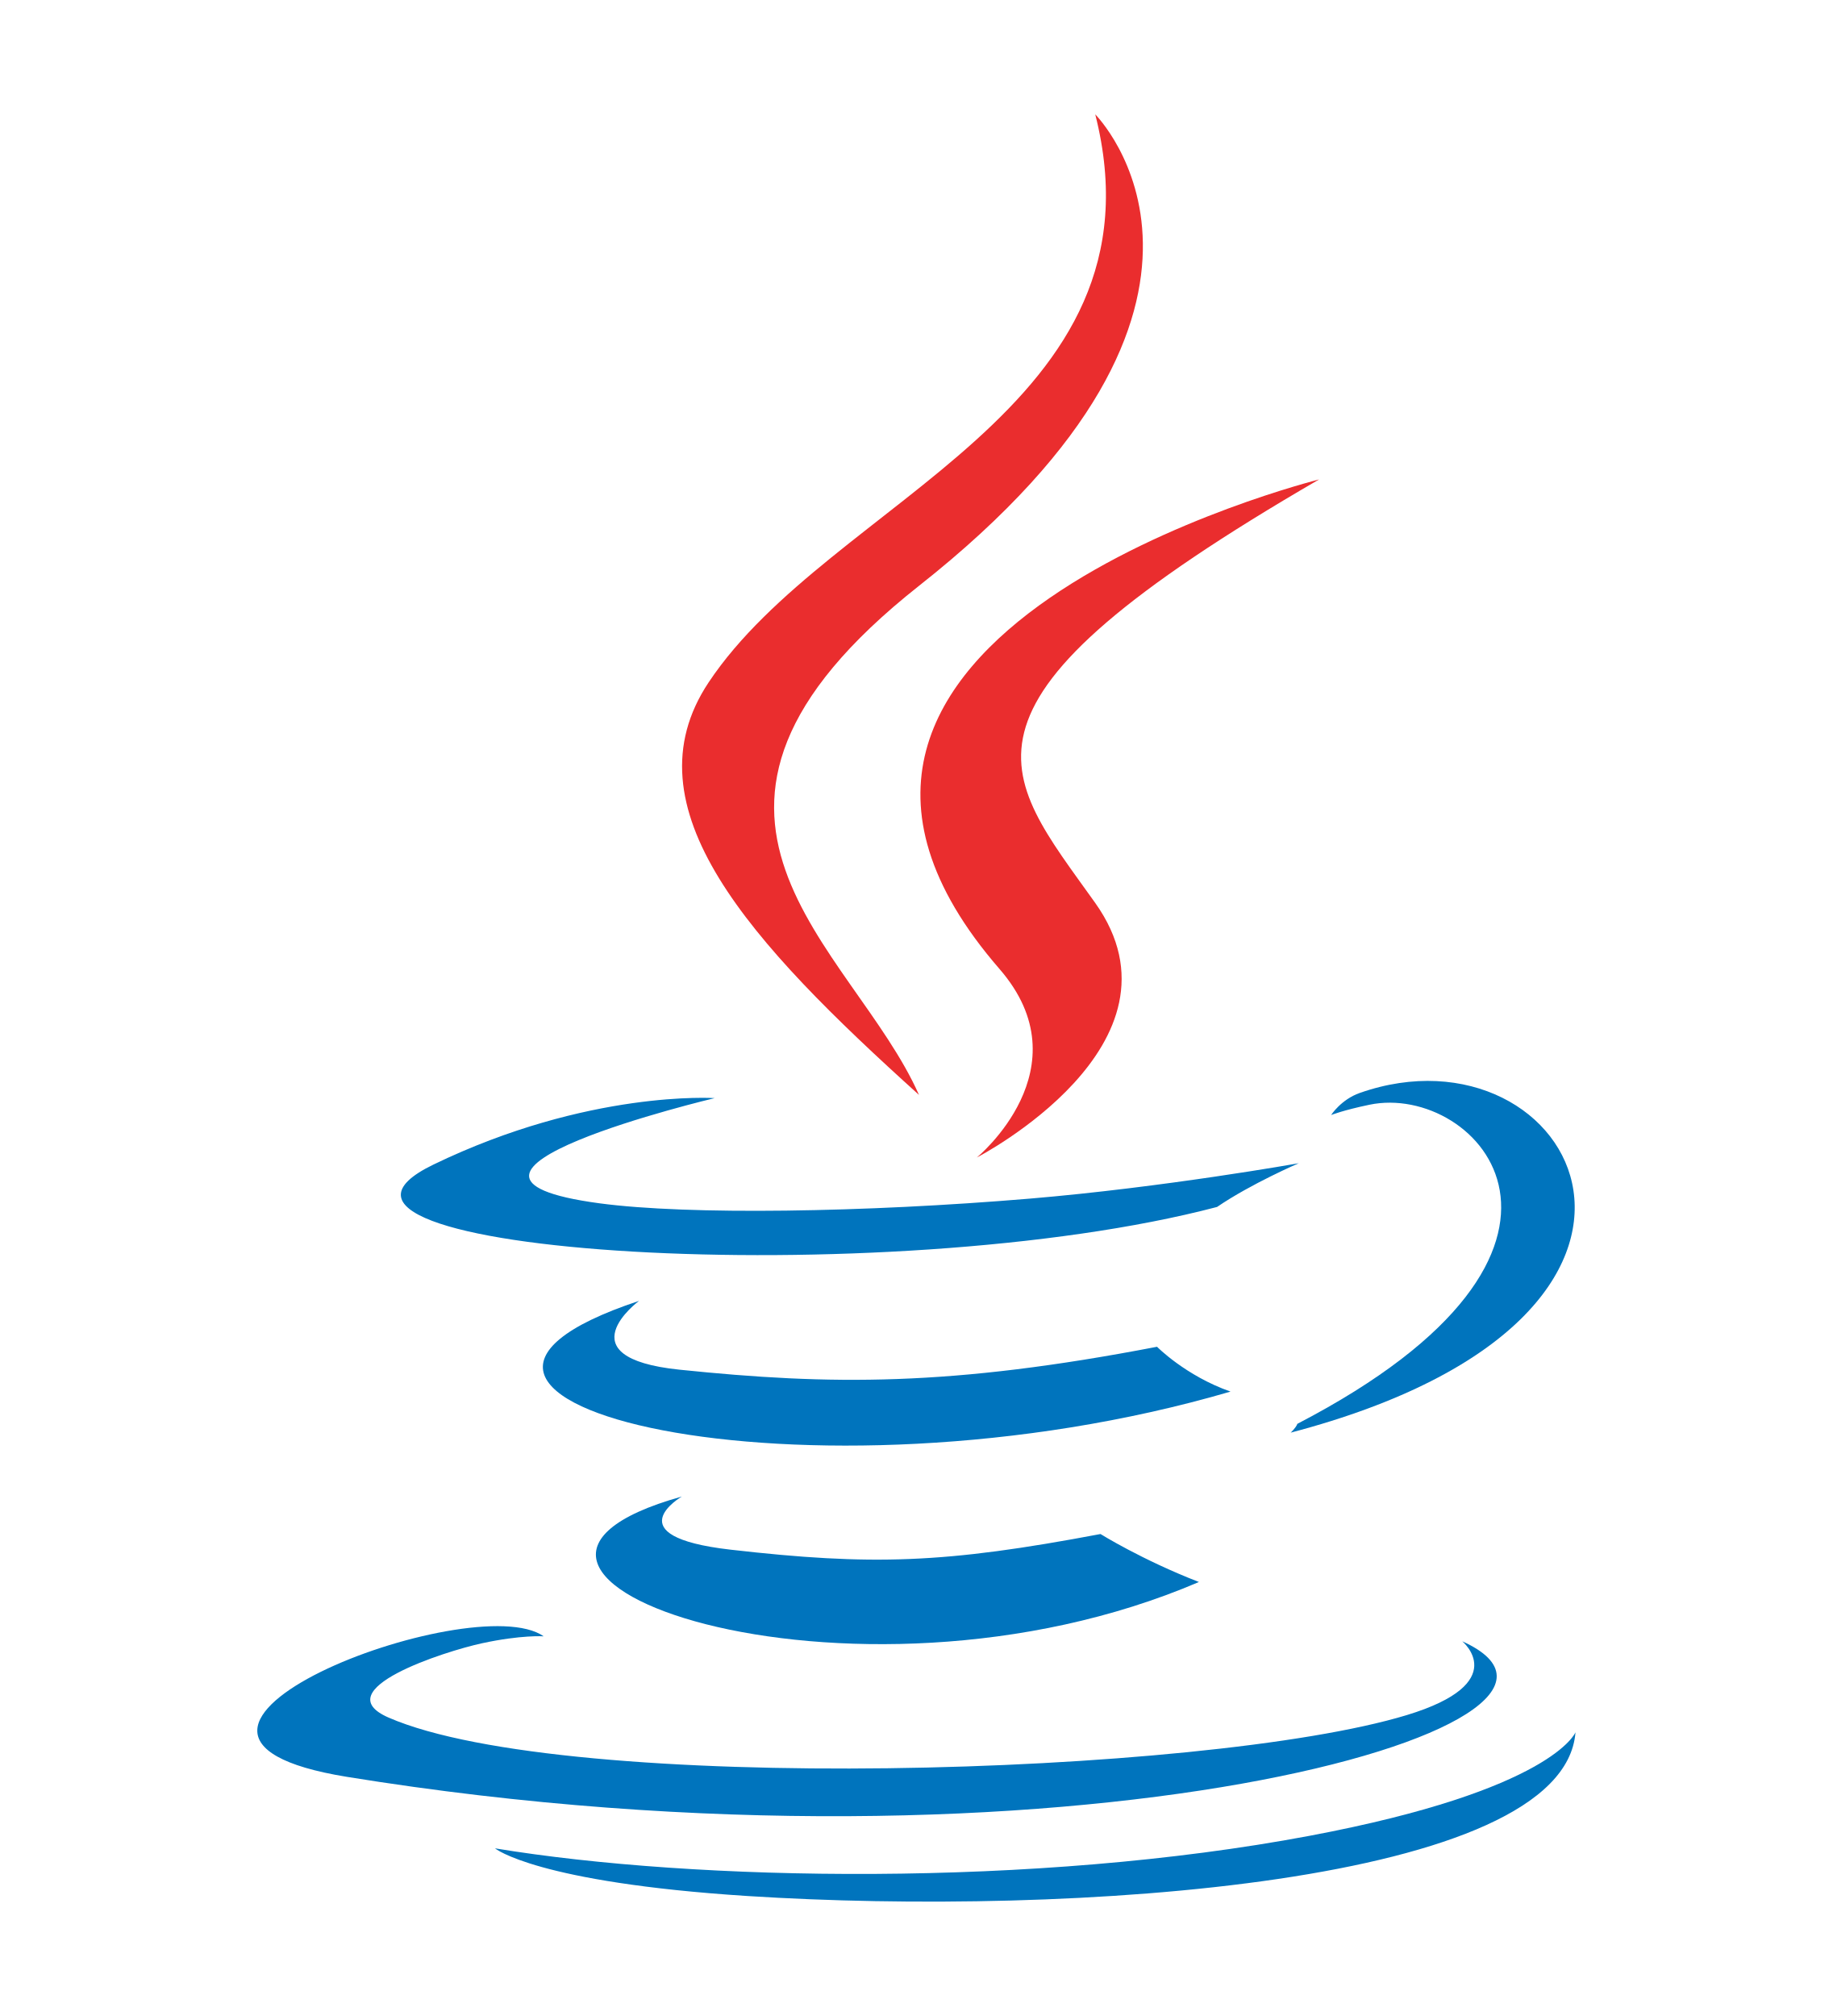
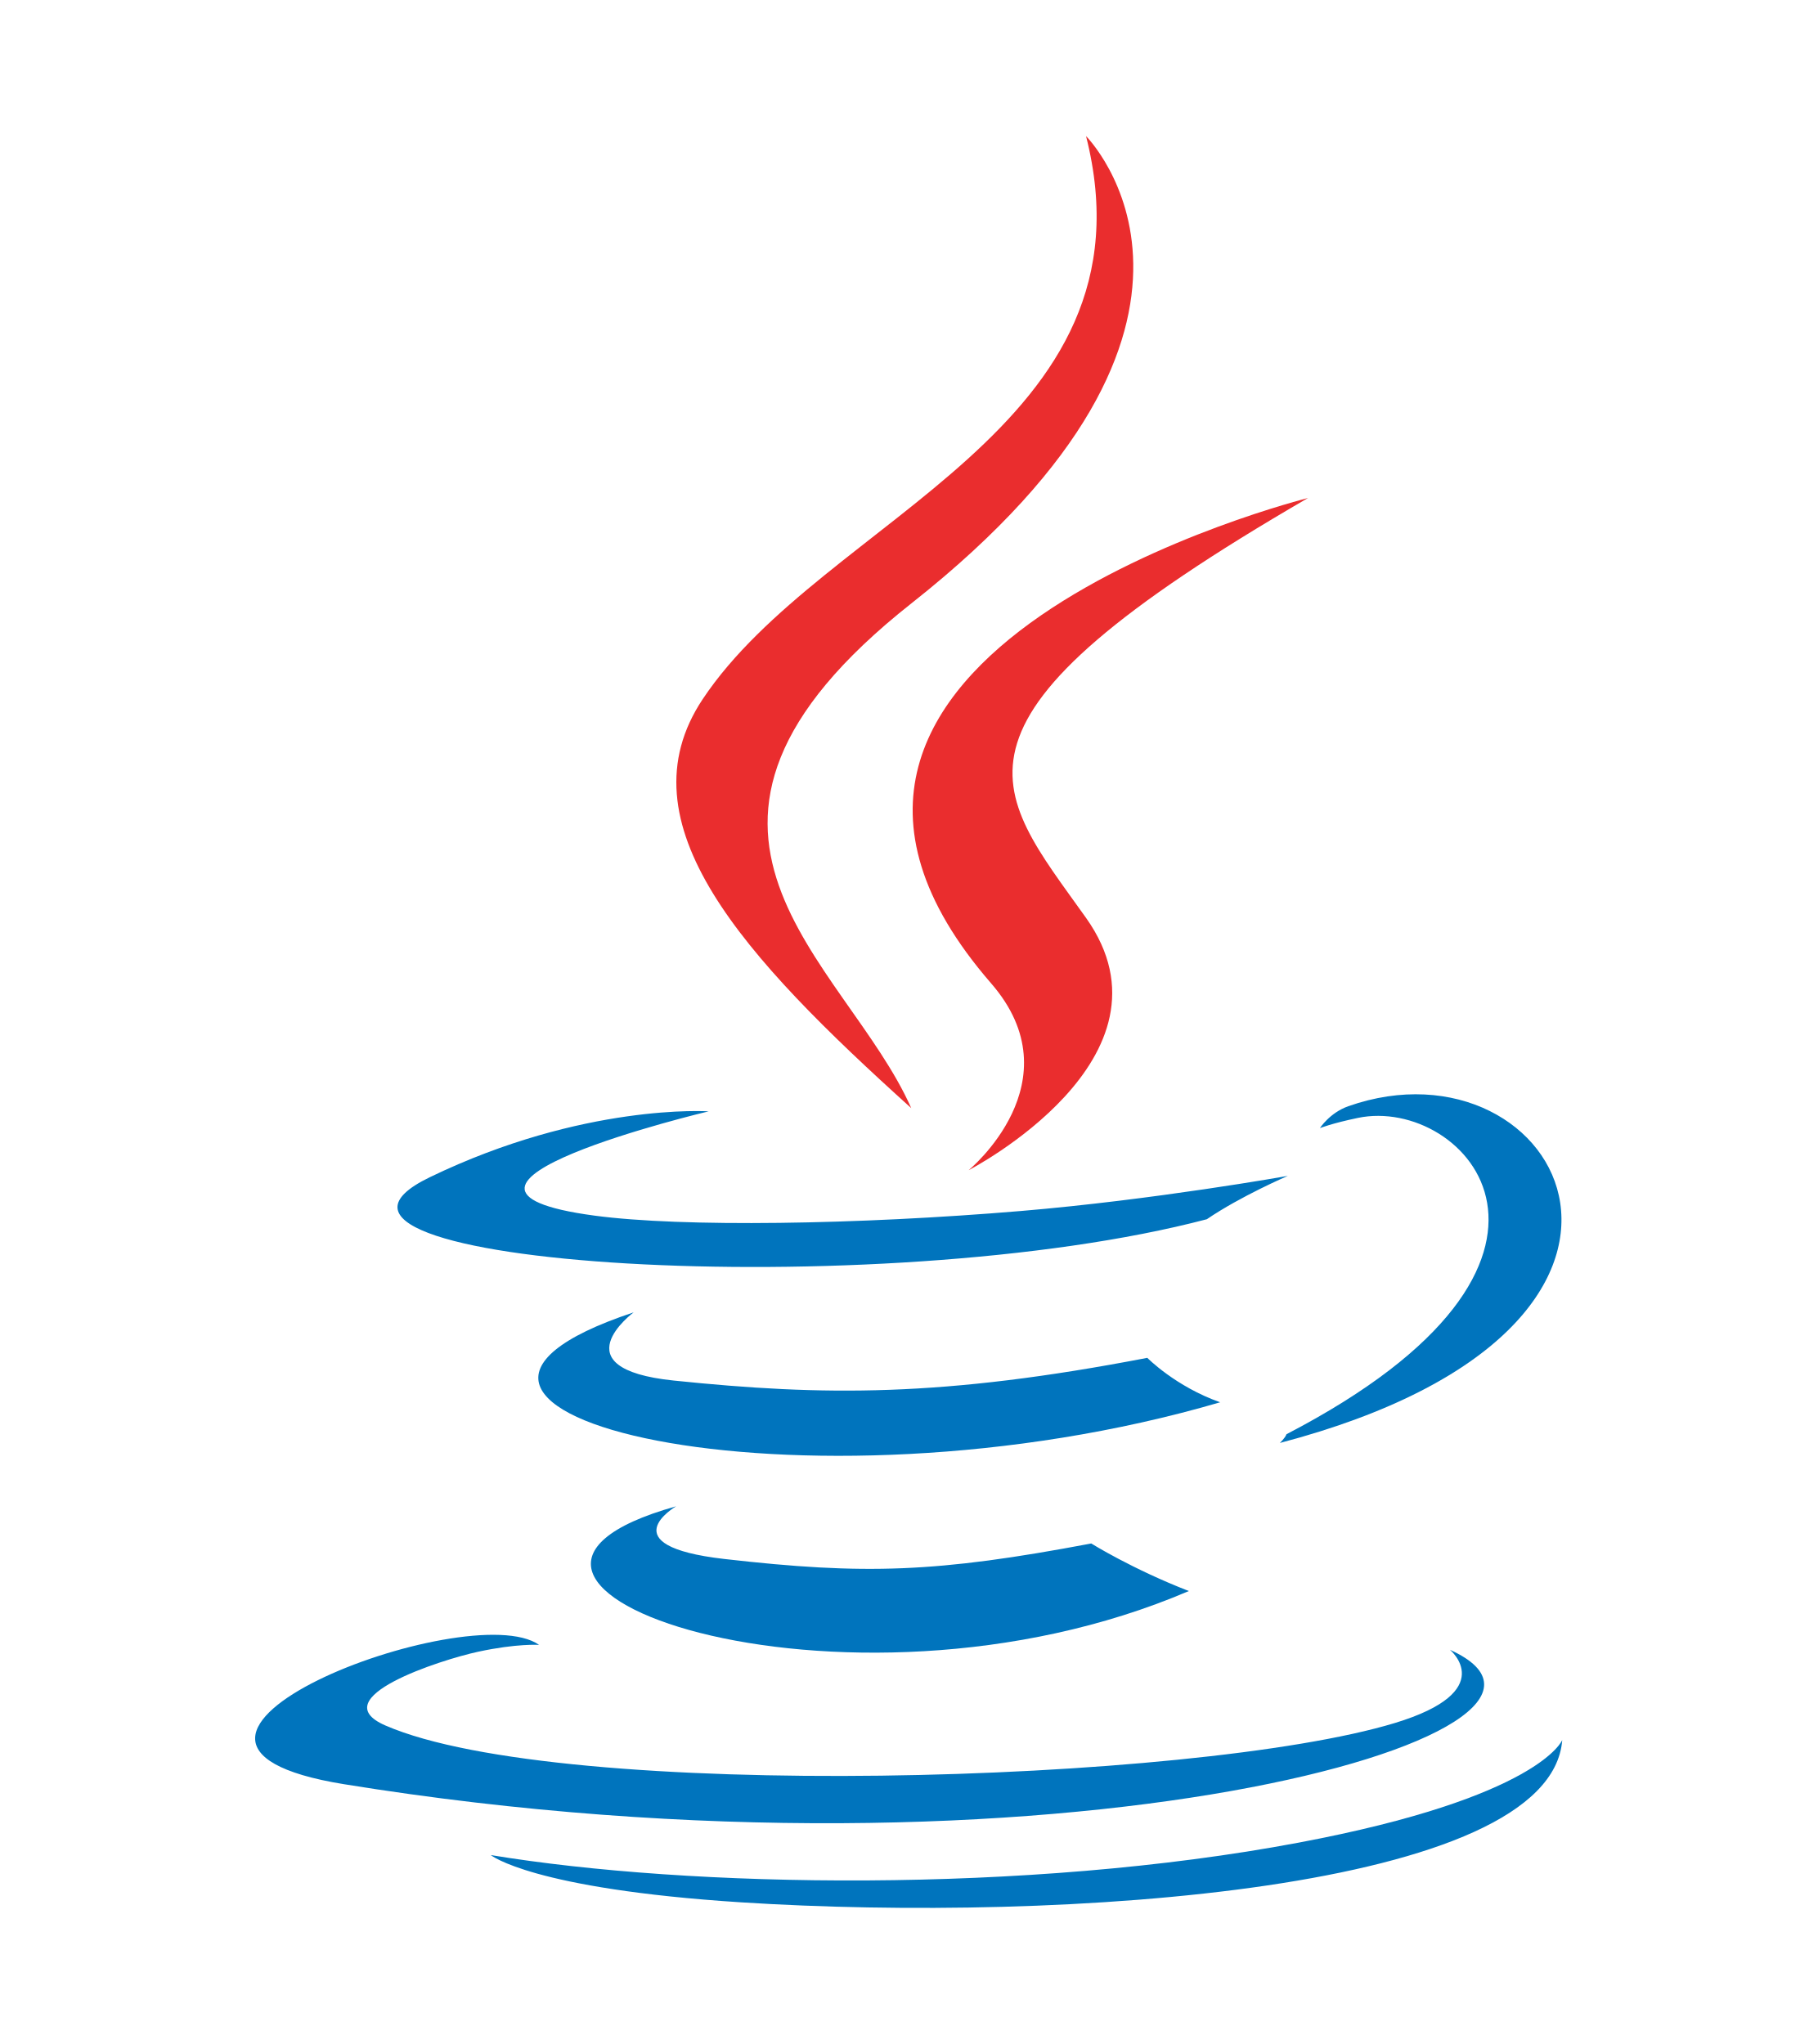
- <svg xmlns="http://www.w3.org/2000/svg" width="80px" height="88px" viewBox="0 0 128 128">
+ <svg xmlns="http://www.w3.org/2000/svg" width="64px" height="72px" viewBox="0 0 128 128">
  <path fill="#0074BD" d="M47.617 98.12s-4.767 2.774 3.397 3.71c9.892 1.13 14.947.968 25.845-1.092 0 0 2.871 1.795 6.873 3.351-24.439 10.47-55.308-.607-36.115-5.969zm-2.988-13.665s-5.348 3.959 2.823 4.805c10.567 1.091 18.91 1.18 33.354-1.6 0 0 1.993 2.025 5.132 3.131-29.542 8.64-62.446.68-41.309-6.336z" />
  <path fill="#EA2D2E" d="M69.802 61.271c6.025 6.935-1.58 13.17-1.58 13.17s15.289-7.891 8.269-17.777c-6.559-9.215-11.587-13.792 15.635-29.58 0 .001-42.731 10.67-22.324 34.187z" />
  <path fill="#0074BD" d="M102.123 108.229s3.529 2.91-3.888 5.159c-14.102 4.272-58.706 5.56-71.094.171-4.451-1.938 3.899-4.625 6.526-5.192 2.739-.593 4.303-.485 4.303-.485-4.953-3.487-32.013 6.85-13.743 9.815 49.821 8.076 90.817-3.637 77.896-9.468zM49.912 70.294s-22.686 5.389-8.033 7.348c6.188.828 18.518.638 30.011-.326 9.39-.789 18.813-2.474 18.813-2.474s-3.308 1.419-5.704 3.053c-23.042 6.061-67.544 3.238-54.731-2.958 10.832-5.239 19.644-4.643 19.644-4.643zm40.697 22.747c23.421-12.167 12.591-23.86 5.032-22.285-1.848.385-2.677.72-2.677.72s.688-1.079 2-1.543c14.953-5.255 26.451 15.503-4.823 23.725 0-.002.359-.327.468-.617z" />
  <path fill="#EA2D2E" d="M76.491 1.587S89.459 14.563 64.188 34.51c-20.266 16.006-4.621 25.13-.007 35.559-11.831-10.673-20.509-20.07-14.688-28.815C58.041 28.42 81.722 22.195 76.491 1.587z" />
  <path fill="#0074BD" d="M52.214 126.021c22.476 1.437 57-.8 57.817-11.436 0 0-1.571 4.032-18.577 7.231-19.186 3.612-42.854 3.191-56.887.874 0 .001 2.875 2.381 17.647 3.331z" />
</svg>
